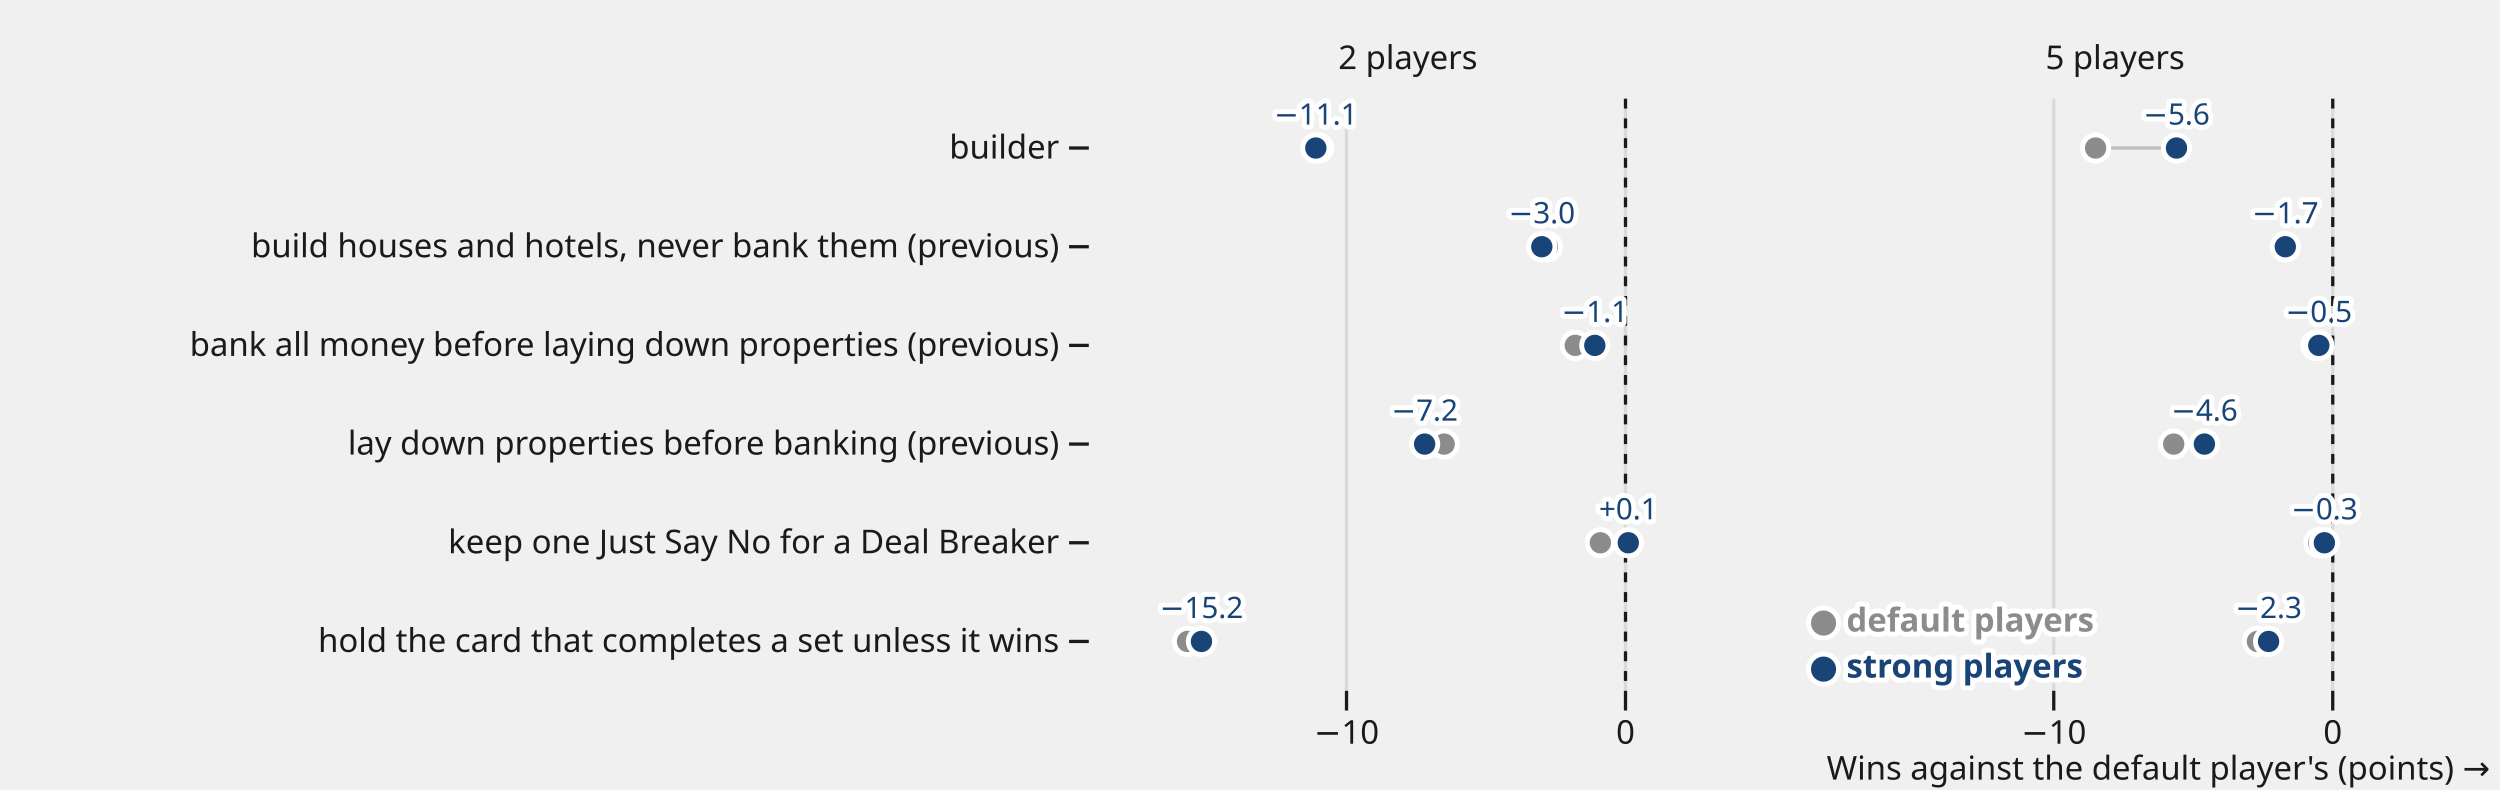
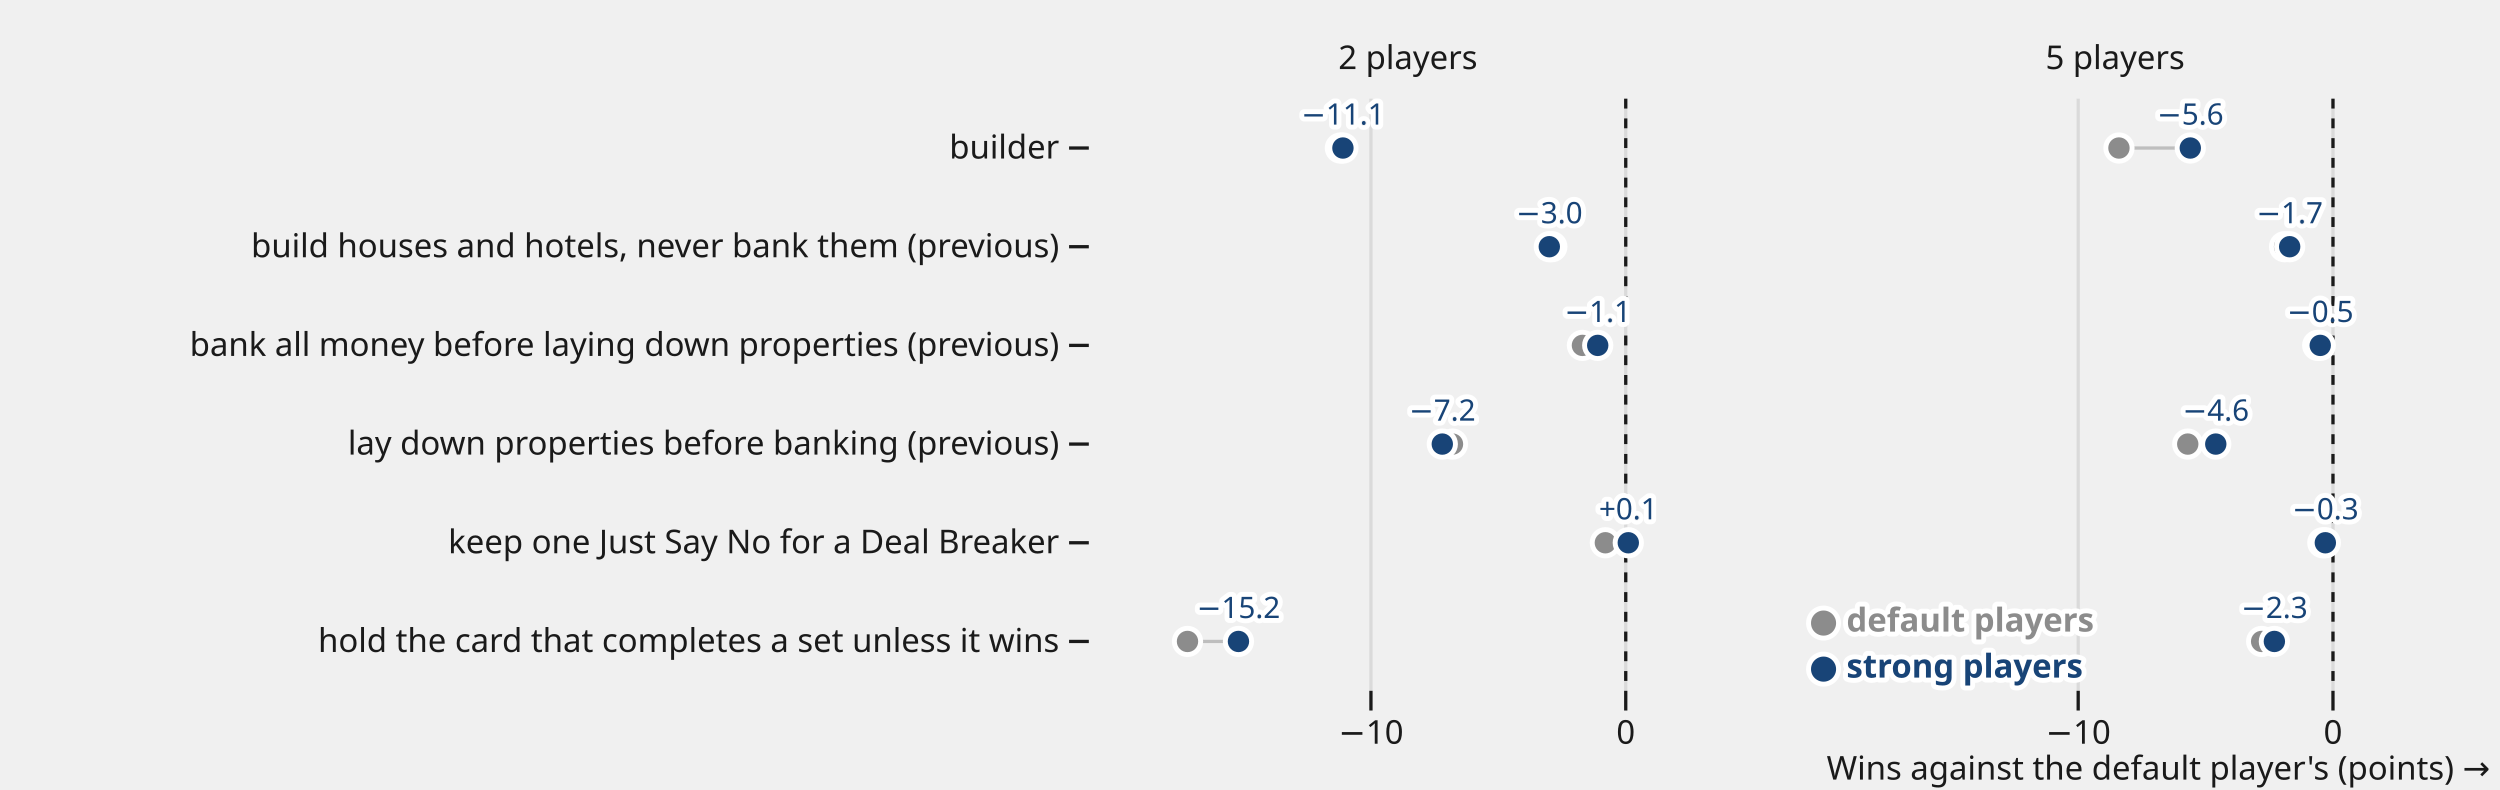
<svg xmlns="http://www.w3.org/2000/svg" class="plot-d6a7b5" fill="currentColor" font-family="system-ui, sans-serif" font-size="10" text-anchor="middle" width="760" height="240" viewBox="0 0 760 240" style="background: rgb(255, 255, 255); color: rgb(26, 26, 26);">
  <style>@media (prefers-color-scheme: dark) { :root { filter: invert(1) hue-rotate(180deg); background: none !important } }</style>
  <style>:where(.plot-d6a7b5) {
  --plot-background: white;
  display: block;
  height: auto;
  height: intrinsic;
  max-width: 100%;
}
:where(.plot-d6a7b5 text),
:where(.plot-d6a7b5 tspan) {
  white-space: pre;
}</style>
  <g aria-label="fx-axis tick label" transform="translate(0,-9)">
    <g transform="translate(1,0)">
      <text transform="translate(427,30)">2 players</text>
    </g>
    <g transform="translate(216,0)">
      <text transform="translate(427,30)">5 players</text>
    </g>
  </g>
  <g aria-label="y-axis tick" aria-hidden="true">
    <g fill="none" stroke="currentColor" transform="translate(1,0)">
      <path transform="translate(330,45)" d="M0,0L-6,0" />
      <path transform="translate(330,75)" d="M0,0L-6,0" />
      <path transform="translate(330,105)" d="M0,0L-6,0" />
      <path transform="translate(330,135)" d="M0,0L-6,0" />
      <path transform="translate(330,165)" d="M0,0L-6,0" />
      <path transform="translate(330,195)" d="M0,0L-6,0" />
    </g>
  </g>
  <g aria-label="y-axis tick label" transform="translate(-9,0)">
    <g text-anchor="end" transform="translate(1,0)">
      <text y="0.32em" transform="translate(330,45)">builder</text>
      <text y="0.32em" transform="translate(330,75)">build houses and hotels, never bank them (previous)</text>
      <text y="0.32em" transform="translate(330,105)">bank all money before laying down properties (previous)</text>
      <text y="0.32em" transform="translate(330,135)">lay down properties before banking (previous)</text>
      <text y="0.32em" transform="translate(330,165)">keep one Just Say No for a Deal Breaker</text>
      <text y="0.32em" transform="translate(330,195)">hold the card that completes a set unless it wins</text>
    </g>
  </g>
  <g aria-label="x-grid" aria-hidden="true">
    <g stroke="currentColor" stroke-opacity="0.1" transform="translate(1,0)">
-       <line x1="408.342" x2="408.342" y1="30" y2="210" />
-       <line x1="493.152" x2="493.152" y1="30" y2="210" />
+       <line x1="415.769" x2="415.769" y1="30" y2="210" />
+       <line x1="493.225" x2="493.225" y1="30" y2="210" />
    </g>
    <g stroke="currentColor" stroke-opacity="0.1" transform="translate(216,0)">
-       <line x1="408.342" x2="408.342" y1="30" y2="210" />
-       <line x1="493.152" x2="493.152" y1="30" y2="210" />
+       <line x1="415.769" x2="415.769" y1="30" y2="210" />
+       <line x1="493.225" x2="493.225" y1="30" y2="210" />
    </g>
  </g>
  <g aria-label="x-axis tick" aria-hidden="true">
    <g fill="none" stroke="currentColor" transform="translate(1,0)">
-       <path transform="translate(408.3418,210)" d="M0,0L0,6" />
-       <path transform="translate(493.1519,210)" d="M0,0L0,6" />
+       <path transform="translate(415.7688,210)" d="M0,0L0,6" />
+       <path transform="translate(493.2254,210)" d="M0,0L0,6" />
    </g>
    <g fill="none" stroke="currentColor" transform="translate(216,0)">
-       <path transform="translate(408.3418,210)" d="M0,0L0,6" />
-       <path transform="translate(493.1519,210)" d="M0,0L0,6" />
+       <path transform="translate(415.7688,210)" d="M0,0L0,6" />
+       <path transform="translate(493.2254,210)" d="M0,0L0,6" />
    </g>
  </g>
  <g aria-label="x-axis tick label" transform="translate(0,9)">
    <g font-variant="tabular-nums" transform="translate(1,0)">
-       <text y="0.71em" transform="translate(408.3418,210)">−10</text>
-       <text y="0.71em" transform="translate(493.1519,210)">0</text>
+       <text y="0.71em" transform="translate(415.7688,210)">−10</text>
+       <text y="0.71em" transform="translate(493.2254,210)">0</text>
    </g>
    <g font-variant="tabular-nums" transform="translate(216,0)">
-       <text y="0.71em" transform="translate(408.3418,210)">−10</text>
-       <text y="0.71em" transform="translate(493.1519,210)">0</text>
+       <text y="0.71em" transform="translate(415.7688,210)">−10</text>
+       <text y="0.71em" transform="translate(493.2254,210)">0</text>
    </g>
  </g>
  <g aria-label="x-axis label" text-anchor="end" transform="translate(17,27)">
    <text transform="translate(740,210)">Wins against the default player's (points) →</text>
  </g>
  <g aria-label="rule">
    <g stroke="#1a1a1a" stroke-dasharray="3,3" transform="translate(1,0)">
-       <line x1="493.152" x2="493.152" y1="30" y2="210" />
+       <line x1="493.225" x2="493.225" y1="30" y2="210" />
    </g>
    <g stroke="#1a1a1a" stroke-dasharray="3,3" transform="translate(216,0)">
-       <line x1="493.152" x2="493.152" y1="30" y2="210" />
+       <line x1="493.225" x2="493.225" y1="30" y2="210" />
    </g>
  </g>
  <g aria-label="rule">
    <g stroke="#8c8c8c" stroke-opacity="0.5" transform="translate(1,0)">
-       <line x1="399.861" x2="399.013" y1="45" y2="45" />
-       <line x1="469.405" x2="467.709" y1="75" y2="75" />
-       <line x1="477.886" x2="483.823" y1="105" y2="105" />
-       <line x1="438.025" x2="432.089" y1="135" y2="135" />
-       <line x1="485.519" x2="494" y1="165" y2="165" />
-       <line x1="360" x2="364.241" y1="195" y2="195" />
+       <line x1="406.474" x2="407.249" y1="45" y2="45" />
+       <line x1="470.763" x2="469.988" y1="75" y2="75" />
+       <line x1="480.058" x2="484.705" y1="105" y2="105" />
+       <line x1="440.555" x2="437.457" y1="135" y2="135" />
+       <line x1="487.029" x2="494" y1="165" y2="165" />
+       <line x1="360" x2="375.491" y1="195" y2="195" />
    </g>
    <g stroke="#8c8c8c" stroke-opacity="0.5" transform="translate(216,0)">
-       <line x1="421.063" x2="445.658" y1="45" y2="45" />
-       <line x1="478.734" x2="478.734" y1="75" y2="75" />
-       <line x1="488.063" x2="488.911" y1="105" y2="105" />
-       <line x1="444.81" x2="454.139" y1="135" y2="135" />
-       <line x1="488.911" x2="490.608" y1="165" y2="165" />
-       <line x1="470.253" x2="473.646" y1="195" y2="195" />
+       <line x1="428.162" x2="449.85" y1="45" y2="45" />
+       <line x1="478.509" x2="480.058" y1="75" y2="75" />
+       <line x1="488.578" x2="489.353" y1="105" y2="105" />
+       <line x1="449.075" x2="457.595" y1="135" y2="135" />
+       <line x1="490.127" x2="490.902" y1="165" y2="165" />
+       <line x1="471.538" x2="475.41" y1="195" y2="195" />
    </g>
  </g>
  <g aria-label="dot">
    <g stroke="#ffffff" stroke-width="1.5" transform="translate(1,0)">
-       <circle cx="399.861" cy="45" r="4" fill="#8c8c8c" />
-       <circle cx="399.013" cy="45" r="4" fill="#184477" />
-       <circle cx="469.405" cy="75" r="4" fill="#8c8c8c" />
-       <circle cx="467.709" cy="75" r="4" fill="#184477" />
-       <circle cx="477.886" cy="105" r="4" fill="#8c8c8c" />
-       <circle cx="483.823" cy="105" r="4" fill="#184477" />
-       <circle cx="438.025" cy="135" r="4" fill="#8c8c8c" />
-       <circle cx="432.089" cy="135" r="4" fill="#184477" />
-       <circle cx="485.519" cy="165" r="4" fill="#8c8c8c" />
+       <circle cx="406.474" cy="45" r="4" fill="#8c8c8c" />
+       <circle cx="407.249" cy="45" r="4" fill="#184477" />
+       <circle cx="470.763" cy="75" r="4" fill="#8c8c8c" />
+       <circle cx="469.988" cy="75" r="4" fill="#184477" />
+       <circle cx="480.058" cy="105" r="4" fill="#8c8c8c" />
+       <circle cx="484.705" cy="105" r="4" fill="#184477" />
+       <circle cx="440.555" cy="135" r="4" fill="#8c8c8c" />
+       <circle cx="437.457" cy="135" r="4" fill="#184477" />
+       <circle cx="487.029" cy="165" r="4" fill="#8c8c8c" />
      <circle cx="494" cy="165" r="4" fill="#184477" />
      <circle cx="360" cy="195" r="4" fill="#8c8c8c" />
-       <circle cx="364.241" cy="195" r="4" fill="#184477" />
+       <circle cx="375.491" cy="195" r="4" fill="#184477" />
    </g>
    <g stroke="#ffffff" stroke-width="1.5" transform="translate(216,0)">
-       <circle cx="421.063" cy="45" r="4" fill="#8c8c8c" />
-       <circle cx="445.658" cy="45" r="4" fill="#184477" />
-       <circle cx="478.734" cy="75" r="4" fill="#8c8c8c" />
-       <circle cx="478.734" cy="75" r="4" fill="#184477" />
-       <circle cx="488.063" cy="105" r="4" fill="#8c8c8c" />
-       <circle cx="488.911" cy="105" r="4" fill="#184477" />
-       <circle cx="444.81" cy="135" r="4" fill="#8c8c8c" />
-       <circle cx="454.139" cy="135" r="4" fill="#184477" />
-       <circle cx="488.911" cy="165" r="4" fill="#8c8c8c" />
-       <circle cx="490.608" cy="165" r="4" fill="#184477" />
-       <circle cx="470.253" cy="195" r="4" fill="#8c8c8c" />
-       <circle cx="473.646" cy="195" r="4" fill="#184477" />
+       <circle cx="428.162" cy="45" r="4" fill="#8c8c8c" />
+       <circle cx="449.85" cy="45" r="4" fill="#184477" />
+       <circle cx="478.509" cy="75" r="4" fill="#8c8c8c" />
+       <circle cx="480.058" cy="75" r="4" fill="#184477" />
+       <circle cx="488.578" cy="105" r="4" fill="#8c8c8c" />
+       <circle cx="489.353" cy="105" r="4" fill="#184477" />
+       <circle cx="449.075" cy="135" r="4" fill="#8c8c8c" />
+       <circle cx="457.595" cy="135" r="4" fill="#184477" />
+       <circle cx="490.127" cy="165" r="4" fill="#8c8c8c" />
+       <circle cx="490.902" cy="165" r="4" fill="#184477" />
+       <circle cx="471.538" cy="195" r="4" fill="#8c8c8c" />
+       <circle cx="475.41" cy="195" r="4" fill="#184477" />
    </g>
  </g>
  <g aria-label="text" transform="translate(0,-10)">
    <g fill="#184477" stroke="#ffffff" stroke-width="3" stroke-linejoin="round" paint-order="stroke" font-size="9" transform="translate(1,0)">
-       <text y="0.32em" transform="translate(399.0127,45)">−11.1</text>
-       <text y="0.32em" transform="translate(467.7089,75)">−3.0</text>
-       <text y="0.32em" transform="translate(483.8228,105)">−1.1</text>
-       <text y="0.32em" transform="translate(432.0886,135)">−7.2</text>
+       <text y="0.32em" transform="translate(407.2486,45)">−11.1</text>
+       <text y="0.32em" transform="translate(469.9884,75)">−3.0</text>
+       <text y="0.32em" transform="translate(484.7052,105)">−1.1</text>
+       <text y="0.32em" transform="translate(437.4566,135)">−7.2</text>
      <text y="0.32em" transform="translate(494,165)">+0.1</text>
-       <text y="0.32em" transform="translate(364.2405,195)">−15.2</text>
+       <text y="0.32em" transform="translate(375.4913,195)">−15.2</text>
    </g>
    <g fill="#184477" stroke="#ffffff" stroke-width="3" stroke-linejoin="round" paint-order="stroke" font-size="9" transform="translate(216,0)">
-       <text y="0.32em" transform="translate(445.6582,45)">−5.6</text>
-       <text y="0.32em" transform="translate(478.7342,75)">−1.7</text>
-       <text y="0.32em" transform="translate(488.9114,105)">−0.5</text>
-       <text y="0.32em" transform="translate(454.1392,135)">−4.6</text>
-       <text y="0.32em" transform="translate(490.6076,165)">−0.3</text>
-       <text y="0.32em" transform="translate(473.6456,195)">−2.3</text>
+       <text y="0.32em" transform="translate(449.8497,45)">−5.6</text>
+       <text y="0.32em" transform="translate(480.0578,75)">−1.7</text>
+       <text y="0.32em" transform="translate(489.3526,105)">−0.5</text>
+       <text y="0.32em" transform="translate(457.5954,135)">−4.6</text>
+       <text y="0.32em" transform="translate(490.9017,165)">−0.3</text>
+       <text y="0.32em" transform="translate(475.4104,195)">−2.3</text>
    </g>
  </g>
  <g aria-label="text" transform="translate(4,-18)">
    <g fill="#8c8c8c" stroke="#ffffff" stroke-width="3" stroke-linejoin="round" paint-order="stroke" text-anchor="start" font-size="10" font-weight="bold" transform="translate(216,0)">
      <text transform="translate(330,210)">● default players</text>
    </g>
  </g>
  <g aria-label="text" transform="translate(4,-4)">
    <g fill="#184477" stroke="#ffffff" stroke-width="3" stroke-linejoin="round" paint-order="stroke" text-anchor="start" font-size="10" font-weight="bold" transform="translate(216,0)">
      <text transform="translate(330,210)">● strong players</text>
    </g>
  </g>
</svg>
